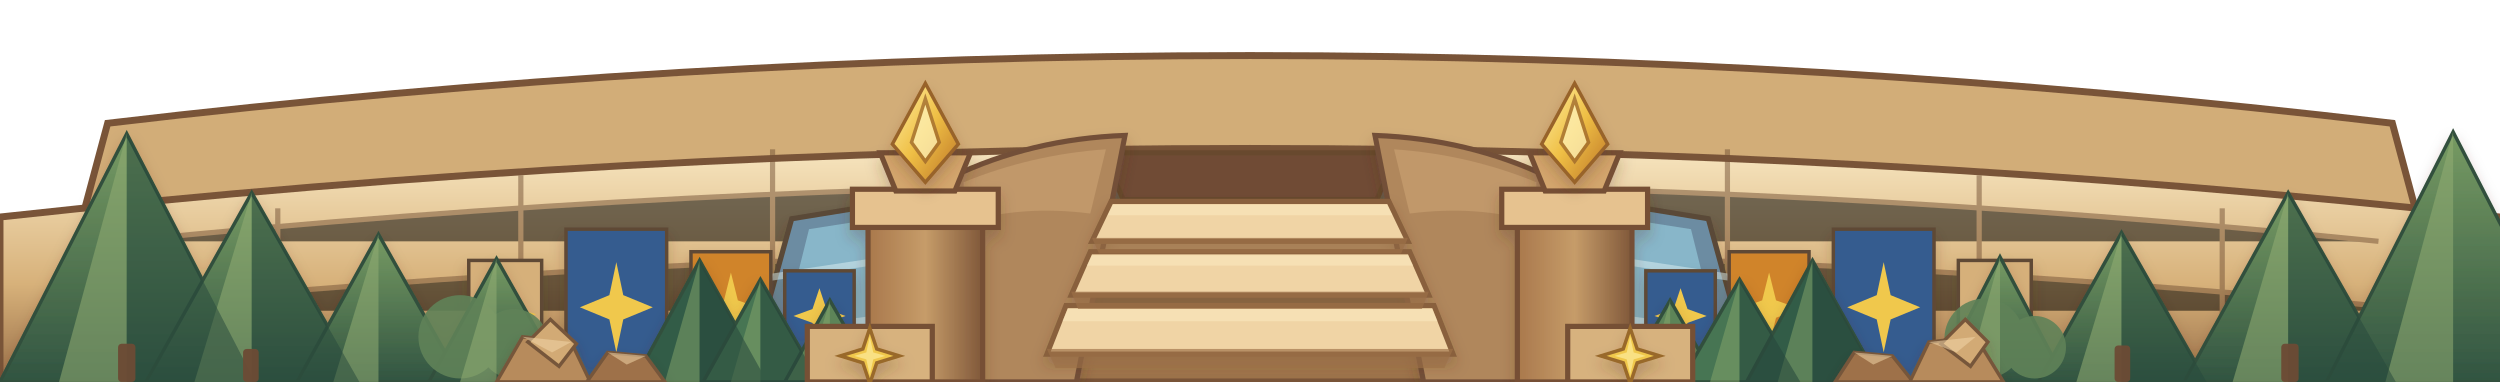
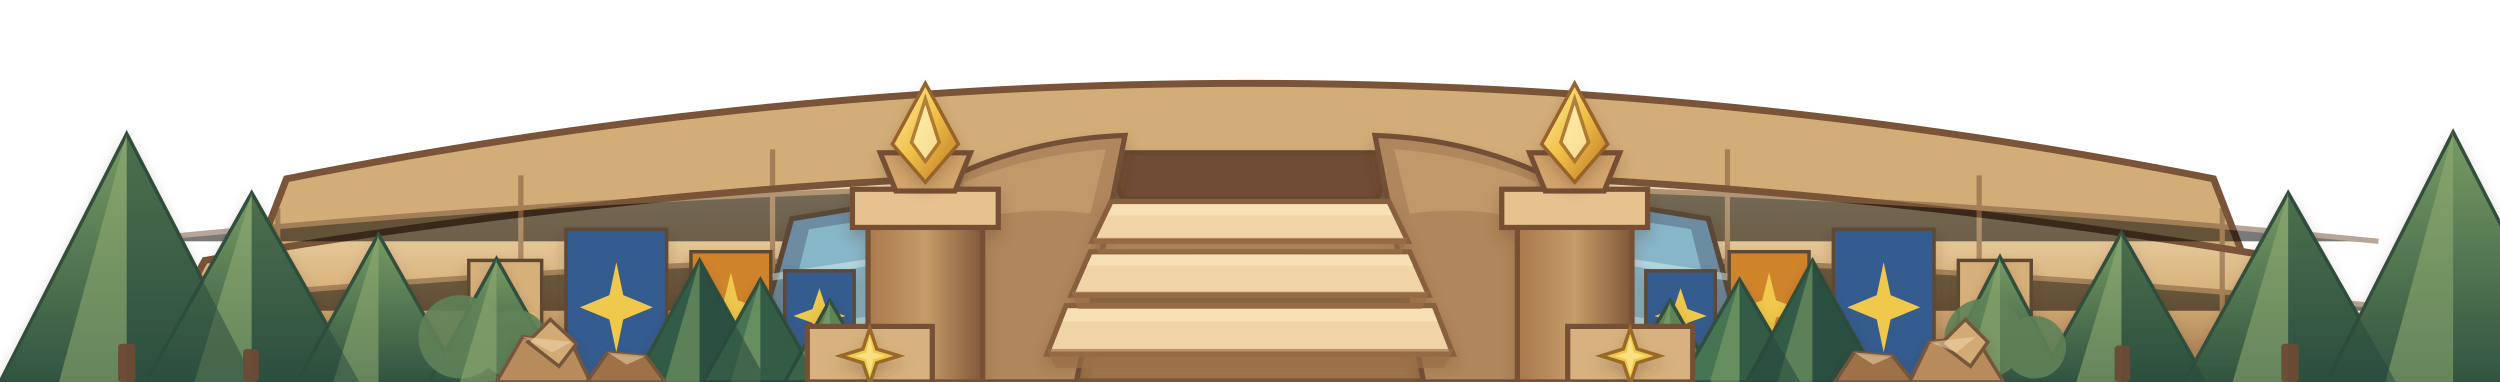
<svg xmlns="http://www.w3.org/2000/svg" viewBox="0 0 1440 220">
  <defs>
    <linearGradient id="stone" x1="0" y1="0" x2="0" y2="1">
      <stop stop-color="#f7e5bf" />
      <stop offset=".58" stop-color="#d7b17a" />
      <stop offset="1" stop-color="#9a7048" />
    </linearGradient>
    <linearGradient id="stoneSide" x1="0" y1="0" x2="1" y2="0">
      <stop stop-color="#a9784c" />
      <stop offset=".5" stop-color="#c69c69" />
      <stop offset="1" stop-color="#80583a" />
    </linearGradient>
    <linearGradient id="grass" x1="0" y1="0" x2="0" y2="1">
      <stop stop-color="#779b63" />
      <stop offset="1" stop-color="#315441" />
    </linearGradient>
    <linearGradient id="gold" x1="0" y1="0" x2="1" y2="1">
      <stop stop-color="#fff1a5" />
      <stop offset=".5" stop-color="#efbf45" />
      <stop offset="1" stop-color="#bc7426" />
    </linearGradient>
    <filter id="shadow" x="-20%" y="-20%" width="140%" height="160%">
      <feDropShadow dx="0" dy="5" stdDeviation="4" flood-color="#4f3522" flood-opacity=".25" />
    </filter>
  </defs>
-   <path d="M62 71 Q720 -7 1378 71 L1418 220H22Z" fill="#d2ad78" stroke="#795438" stroke-width="4" />
-   <path d="M0 125 Q720 46 1440 125V220H0Z" fill="url(#stone)" stroke="#795438" stroke-width="4" />
+   <path d="M165 103 Q720 -7 1275 103 L1320 220H120Z" fill="#d2ad78" stroke="#795438" stroke-width="4" />
+   <path d="M118 150 Q720 46 1322 150 L1360 220H80Z" fill="url(#stone)" stroke="#795438" stroke-width="4" />
  <g opacity=".52" stroke="#765438" stroke-width="3">
    <path d="M70 139Q720 73 1370 139" />
    <path d="M42 179Q720 111 1398 179" />
    <path d="M160 120v100M300 101v119M445 86v134M995 86v134M1140 101v119M1280 120v100" />
  </g>
  <g filter="url(#shadow)">
    <path d="M456 126 548 111 548 220H430Z" fill="#6c8ca2" stroke="#5a4937" stroke-width="3" />
    <path d="M984 126 892 111 892 220h118Z" fill="#6c8ca2" stroke="#5a4937" stroke-width="3" />
    <path d="M466 132 536 121 536 220h-92Z" fill="#8fc2d4" opacity=".78" />
    <path d="M974 132 904 121 904 220h92Z" fill="#8fc2d4" opacity=".78" />
    <path d="M442 160 548 144M434 193 548 178M998 160 892 144M1006 193 892 178" fill="none" stroke="#d8edf0" stroke-width="4" opacity=".55" />
  </g>
  <g filter="url(#shadow)" stroke="#68492f" stroke-width="3">
    <path d="M548 104 612 88v132h-64Z" fill="#8b623f" />
    <path d="M892 104 828 88v132h64Z" fill="#745036" />
    <path d="M635 88h170l-12 27H647Z" fill="#6f4c34" />
  </g>
  <g fill="#b0875b" stroke="#735039" stroke-width="3" filter="url(#shadow)">
    <path d="M548 102Q594 80 648 78L620 220H548Z" />
    <path d="M892 102Q846 80 792 78L820 220H892Z" />
  </g>
  <g fill="#d2a978" opacity=".5">
    <path d="M555 105Q594 89 637 86L628 123Q589 118 556 128Z" />
    <path d="M885 105Q846 89 803 86L812 123Q851 118 884 128Z" />
  </g>
  <g fill="#f0d4a5" stroke="#89613d" stroke-width="3" filter="url(#shadow)">
    <path d="M640 116h160l11 23H629Z" />
    <path d="M628 145h184l11 25H617Z" />
    <path d="M614 176h212l11 28H603Z" />
  </g>
  <g fill="#9d7048" opacity=".66">
    <path d="M629 137h182l-4 9H633Z" />
    <path d="M617 168h206l-4 10H621Z" />
    <path d="M603 201h234l-5 11H608Z" />
  </g>
  <g fill="#fff0c8" opacity=".42">
    <path d="M641 118h158l3 6H638Z" />
    <path d="M629 147h182l3 6H626Z" />
    <path d="M615 178h210l3 7H612Z" />
  </g>
  <g filter="url(#shadow)" stroke="#765035" stroke-width="3">
    <path d="M500 119h66v101h-66Z" fill="url(#stoneSide)" />
    <path d="M874 119h66v101h-66Z" fill="url(#stoneSide)" />
    <path d="M491 109h84v22h-84Z" fill="#e6c28f" />
    <path d="M865 109h84v22h-84Z" fill="#e6c28f" />
    <path d="M507 88h52l-9 22h-34Z" fill="#d4a66d" />
    <path d="M881 88h52l-9 22h-34Z" fill="#d4a66d" />
  </g>
  <g fill="url(#gold)" stroke="#986329" stroke-width="2" filter="url(#shadow)">
    <path d="M533 48 552 83 533 105 514 83Z" />
    <path d="M907 48 926 83 907 105 888 83Z" />
    <path d="M533 57 541 82 533 93 525 82Z" fill="#fff4bd" opacity=".72" />
    <path d="M907 57 915 82 907 93 899 82Z" fill="#fff4bd" opacity=".72" />
  </g>
  <g stroke="#5e4936" stroke-width="2" filter="url(#shadow)">
    <path d="M270 150h42v70h-42Z" fill="#d6b07a" />
    <path d="M326 132h58v88h-58Z" fill="#345b8f" />
    <path d="M398 145h46v75h-46Z" fill="#d0842c" />
    <path d="M452 156h40v64h-40Z" fill="#345b8f" />
    <path d="M948 156h40v64h-40Z" fill="#345b8f" />
    <path d="M996 145h46v75h-46Z" fill="#d0842c" />
    <path d="M1056 132h58v88h-58Z" fill="#345b8f" />
    <path d="M1128 150h42v70h-42Z" fill="#d6b07a" />
  </g>
  <g fill="#f0c84c">
    <path d="M291 162 295 177 309 181 295 185 291 200 287 185 273 181 287 177Z" />
    <path d="M355 151 359 170 376 177 359 184 355 203 351 184 334 177 351 170Z" />
    <path d="M421 157 425 173 439 178 425 183 421 199 417 183 403 178 417 173Z" />
    <path d="M472 166 476 178 487 182 476 186 472 198 468 186 457 182 468 178Z" />
    <path d="M968 166 972 178 983 182 972 186 968 198 964 186 953 182 964 178Z" />
    <path d="M1019 157 1023 173 1037 178 1023 183 1019 199 1015 183 1001 178 1015 173Z" />
    <path d="M1085 151 1089 170 1106 177 1089 184 1085 203 1081 184 1064 177 1081 170Z" />
    <path d="M1149 162 1153 177 1167 181 1153 185 1149 200 1145 185 1131 181 1145 177Z" />
  </g>
  <g fill="url(#grass)" stroke="#31503d" stroke-width="2" filter="url(#shadow)">
    <path d="M0 220 73 77l74 143Z" />
    <path d="M84 220 145 111l62 109Z" />
    <path d="M171 220 218 135l48 85Z" />
    <path d="M247 220 286 149l40 71Z" />
    <path d="M1115 220 1152 148l38 72Z" />
    <path d="M1174 220 1222 134l49 86Z" />
    <path d="M1258 220 1318 111l62 109Z" />
    <path d="M1340 220 1413 76l74 144Z" />
  </g>
  <g fill="#5f8258" opacity=".9">
    <circle cx="265" cy="194" r="24" />
    <circle cx="296" cy="198" r="20" />
    <circle cx="1143" cy="195" r="23" />
    <circle cx="1172" cy="200" r="18" />
  </g>
  <g fill="#91ad72" opacity=".55">
    <path d="M73 77 73 220 34 220Z" />
    <path d="M145 111 145 220 112 220Z" />
    <path d="M218 135 218 220 192 220Z" />
    <path d="M286 149 286 220 265 220Z" />
    <path d="M1152 148 1152 220 1132 220Z" />
    <path d="M1222 134 1222 220 1196 220Z" />
    <path d="M1318 111 1318 220 1286 220Z" />
    <path d="M1413 76 1413 220 1374 220Z" />
  </g>
  <g fill="#26483b" opacity=".52">
    <path d="M73 77 147 220 73 220Z" />
    <path d="M145 111 207 220 145 220Z" />
    <path d="M1222 134 1271 220 1222 220Z" />
    <path d="M1318 111 1380 220 1318 220Z" />
  </g>
  <g fill="#6c4b34" opacity=".95">
    <rect x="68" y="198" width="10" height="22" rx="2" />
    <rect x="140" y="201" width="9" height="19" rx="2" />
    <rect x="1218" y="199" width="9" height="21" rx="2" />
    <rect x="1314" y="198" width="10" height="22" rx="2" />
  </g>
  <g filter="url(#shadow)" stroke="#31503d" stroke-width="2">
    <path d="M365 220 403 150l39 70Z" fill="#315b46" />
    <path d="M405 220 438 161l34 59Z" fill="#477552" />
    <path d="M452 220 478 173l27 47Z" fill="#5d8459" />
    <path d="M935 220 962 173l27 47Z" fill="#5d8459" />
    <path d="M968 220 1002 161l35 59Z" fill="#477552" />
    <path d="M1006 220 1044 150l39 70Z" fill="#315b46" />
  </g>
  <g fill="#8aaa6c" opacity=".48">
    <path d="M403 150 403 220 383 220Z" />
    <path d="M438 161 438 220 421 220Z" />
    <path d="M478 173 478 220 464 220Z" />
    <path d="M962 173 962 220 949 220Z" />
    <path d="M1002 161 1002 220 985 220Z" />
    <path d="M1044 150 1044 220 1024 220Z" />
  </g>
  <g fill="#24453a" opacity=".55">
    <path d="M403 150 442 220 403 220Z" />
    <path d="M438 161 472 220 438 220Z" />
    <path d="M1002 161 1037 220 1002 220Z" />
    <path d="M1044 150 1083 220 1044 220Z" />
  </g>
  <g filter="url(#shadow)" stroke="#76563a" stroke-width="2">
    <path d="M286 220 301 194 329 197 340 220Z" fill="#b78b5b" />
    <path d="M304 197 317 184 332 198 322 211Z" fill="#d2aa74" />
    <path d="M338 220 350 203 372 205 383 220Z" fill="#9e7149" />
    <path d="M1057 220 1068 203 1090 205 1102 220Z" fill="#9e7149" />
    <path d="M1100 220 1111 197 1138 194 1154 220Z" fill="#b78b5b" />
    <path d="M1118 198 1132 184 1145 197 1135 211Z" fill="#d2aa74" />
  </g>
  <g fill="#f0d4a5" opacity=".55">
    <path d="M301 194 329 197 318 203Z" />
    <path d="M350 203 372 205 361 210Z" />
    <path d="M1068 203 1090 205 1079 210Z" />
    <path d="M1111 197 1138 194 1127 203Z" />
  </g>
  <g fill="#d7b27e" stroke="#765035" stroke-width="3">
    <path d="M465 188h72v32h-72Z" />
    <path d="M903 188h72v32h-72Z" />
  </g>
  <g fill="#f0c84c" stroke="#99692c" stroke-width="2" filter="url(#shadow)">
    <path d="M501 189 505 201 518 205 505 209 501 221 497 209 484 205 497 201Z" />
    <path d="M939 189 943 201 956 205 943 209 939 221 935 209 922 205 935 201Z" />
  </g>
  <g fill="#fff1a4" opacity=".62">
    <path d="M501 194 503 203 510 205 503 207 501 216 499 207 492 205 499 203Z" />
    <path d="M939 194 941 203 948 205 941 207 939 216 937 207 930 205 937 203Z" />
  </g>
</svg>
